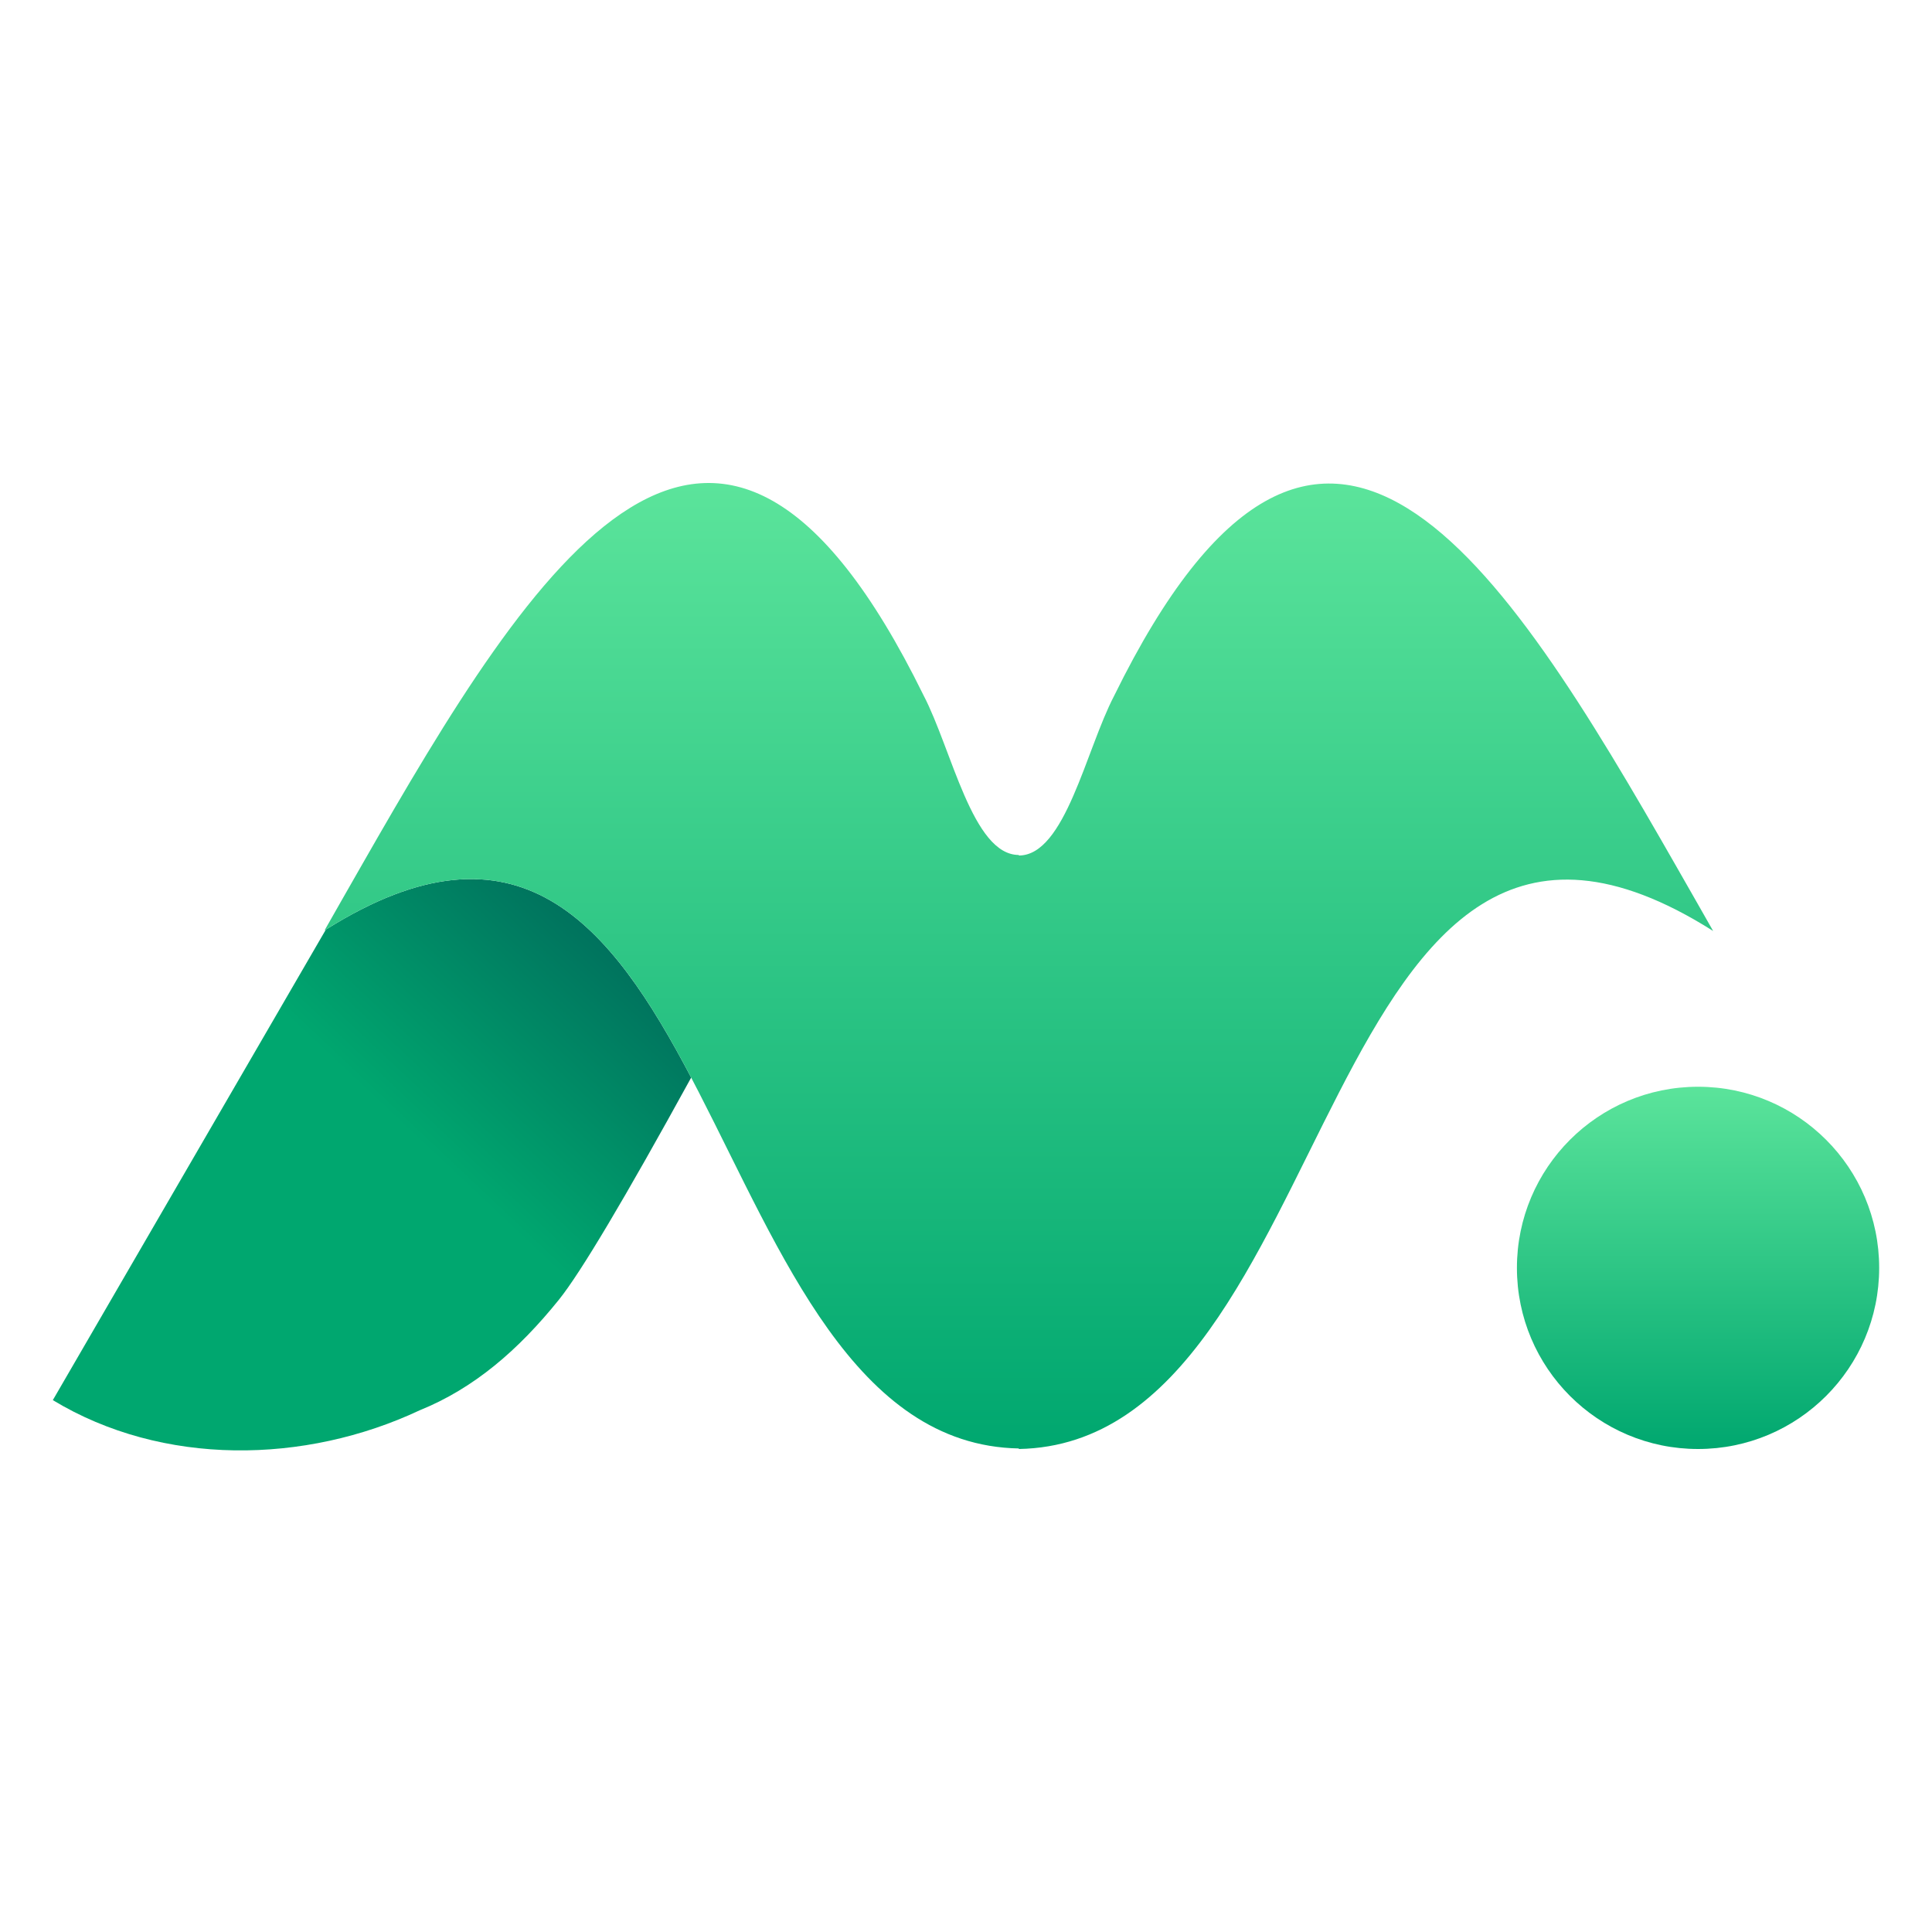
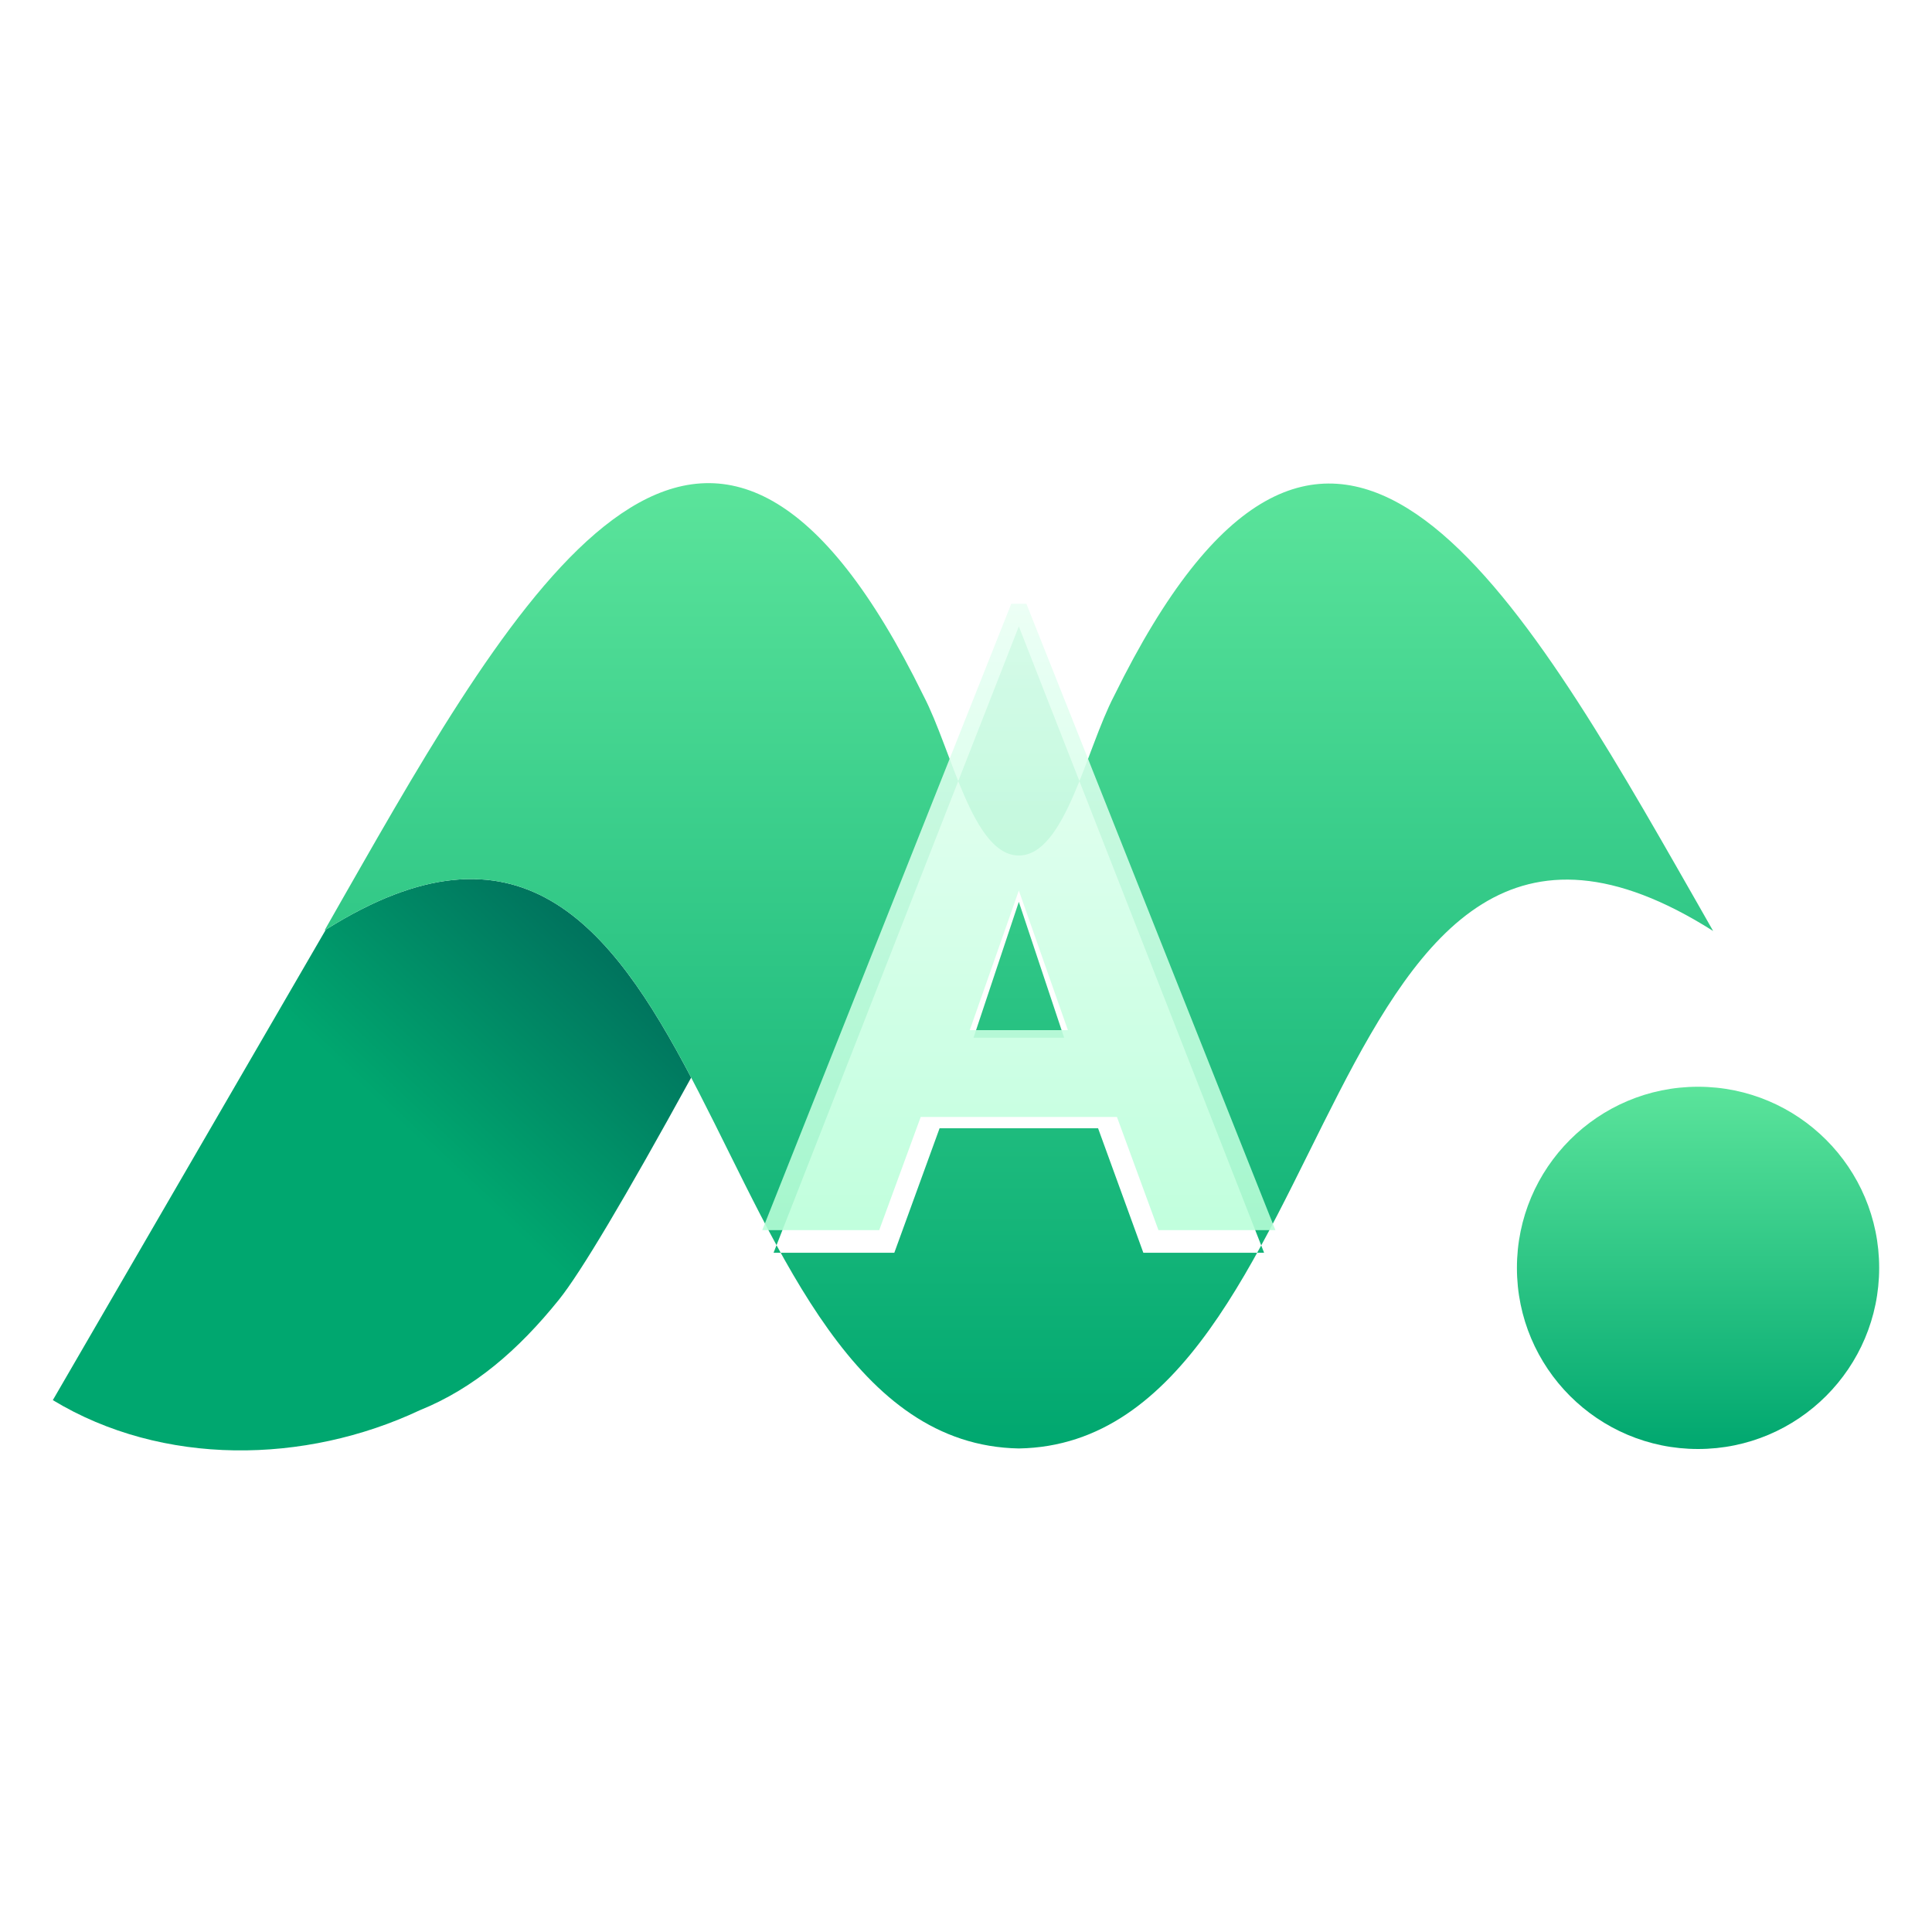
<svg xmlns="http://www.w3.org/2000/svg" width="256" height="256" viewBox="0 0 256 256" fill="none">
-   <path d="M43.176 123.179C68.756 107.091 80.918 122.509 91.584 142.787C82.758 158.858 76.918 168.665 74.066 172.209C68.686 178.894 62.818 183.956 55.601 186.876C40.428 194.007 21.566 194.34 7 185.524L43.176 123.179Z" fill="url(#paint0_linear_4107_1209904)" />
-   <path fill-rule="evenodd" clip-rule="evenodd" d="M222.155 114.863C199.02 74.385 175.105 36.249 147.634 92.191C143.875 99.383 141.136 113.359 135 113.359V113.288C128.864 113.288 126.125 99.312 122.367 92.12C94.895 36.178 70.98 74.314 47.845 114.792C46.104 117.845 44.431 120.758 43 123.29C96.019 89.727 91.555 191.123 135 191.929V192C178.446 191.194 173.981 89.798 227 123.36C225.57 120.829 223.897 117.916 222.155 114.863" fill="url(#paint1_linear_4107_1209904)" />
-   <path fill-rule="evenodd" clip-rule="evenodd" d="M225 192C238.254 192 249 181.254 249 168C249 154.746 238.254 144 225 144C211.746 144 201 154.746 201 168C201 181.254 211.746 192 225 192" fill="url(#paint2_linear_4107_1209904)" />
+   <path d="M43.176 123.179C68.756 107.091 80.918 122.509 91.584 142.787C82.758 158.858 76.918 168.665 74.066 172.209C68.686 178.894 62.818 183.956 55.601 186.876C40.428 194.007 21.566 194.34 7 185.524L43.176 123.179Z" fill="url(#paint0_linear)" />
+   <path fill-rule="evenodd" clip-rule="evenodd" d="       M222.155 114.863       C199.02 74.385 175.105 36.249 147.634 92.191       C143.875 99.383 141.136 113.359 135 113.359       C128.864 113.359 126.125 99.383 122.367 92.191       C94.895 36.178 70.98 74.314 47.845 114.792       C46.104 117.845 44.431 120.758 43 123.29        C96.019 89.727 91.555 191.123 135 191.929       C178.446 191.194 173.981 89.798 227 123.36       C225.57 120.829 223.897 117.916 222.155 114.863       Z        M102.5 166       L135 83       L167.5 166       H151.5       L145.5 149.5       H124.5       L118.5 166       H102.5        M129 137.5       H141       L135 119.5       L129 137.5       Z     " fill="url(#paint1_linear)" />
+   <path d="M122 148H148L153.5 163H169L136 80H134L101 163H116.5L122 148ZM128.5 136.5L135 118L141.5 136.5H128.5Z" fill="url(#paintA_linear)" opacity="0.88" />
+   <path fill-rule="evenodd" clip-rule="evenodd" d="M225 192C238.254 192 249 181.254 249 168C249 154.746 238.254 144 225 144C211.746 144 201 154.746 201 168C201 181.254 211.746 192 225 192Z" fill="url(#paint2_linear)" />
  <defs>
-     <linearGradient id="paint0_linear_4107_1209904" x1="76" y1="83.895" x2="32.761" y2="129.812" gradientUnits="userSpaceOnUse">
+     <linearGradient id="paint0_linear" x1="76" y1="83.895" x2="32.761" y2="129.812" gradientUnits="userSpaceOnUse">
      <stop stop-color="#004B50" />
      <stop offset="1" stop-color="#00A76F" />
    </linearGradient>
-     <linearGradient id="paint1_linear_4107_1209904" x1="43" y1="64" x2="43" y2="192" gradientUnits="userSpaceOnUse">
+     <linearGradient id="paint1_linear" x1="43" y1="64" x2="43" y2="192" gradientUnits="userSpaceOnUse">
      <stop stop-color="#5BE49B" />
      <stop offset="1" stop-color="#00A76F" />
    </linearGradient>
-     <linearGradient id="paint2_linear_4107_1209904" x1="201" y1="144" x2="201" y2="192" gradientUnits="userSpaceOnUse">
+     <linearGradient id="paintA_linear" x1="135" y1="80" x2="135" y2="166" gradientUnits="userSpaceOnUse">
+       <stop stop-color="#E9FFF4" />
+       <stop offset="1" stop-color="#B7FFD8" />
+     </linearGradient>
+     <linearGradient id="paint2_linear" x1="201" y1="144" x2="201" y2="192" gradientUnits="userSpaceOnUse">
      <stop stop-color="#5BE49B" />
      <stop offset="1" stop-color="#00A76F" />
    </linearGradient>
  </defs>
</svg>
